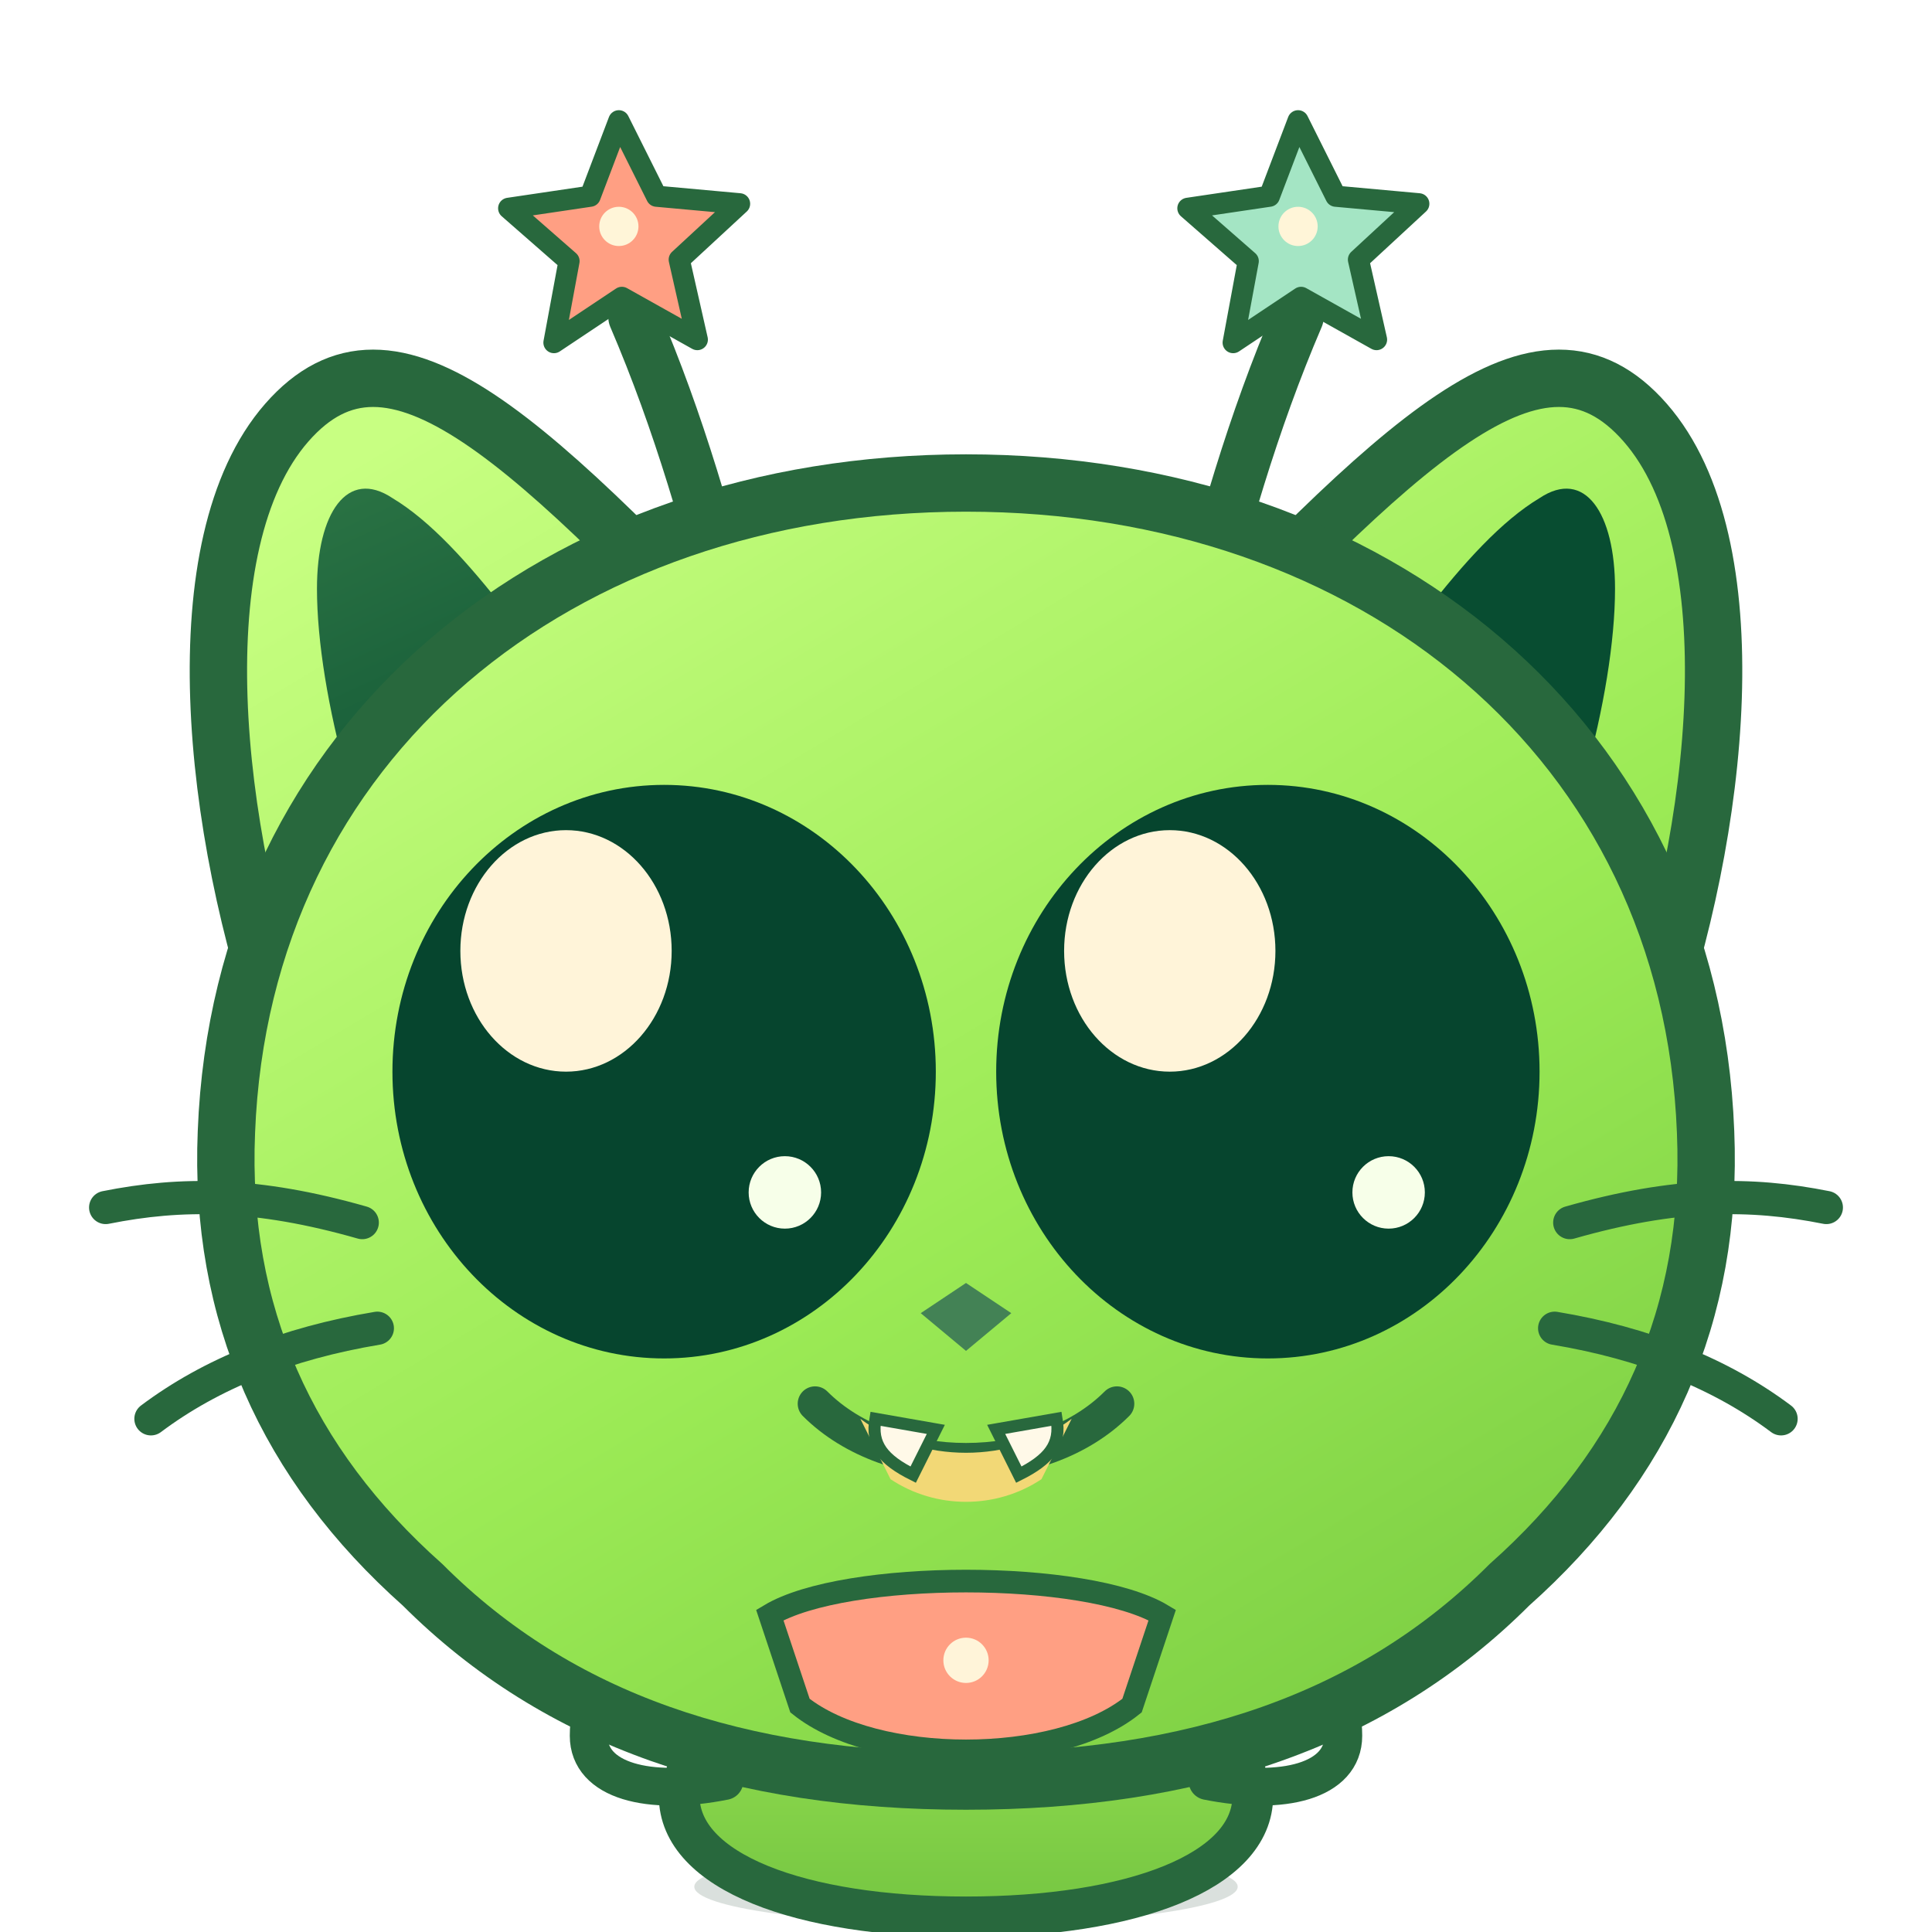
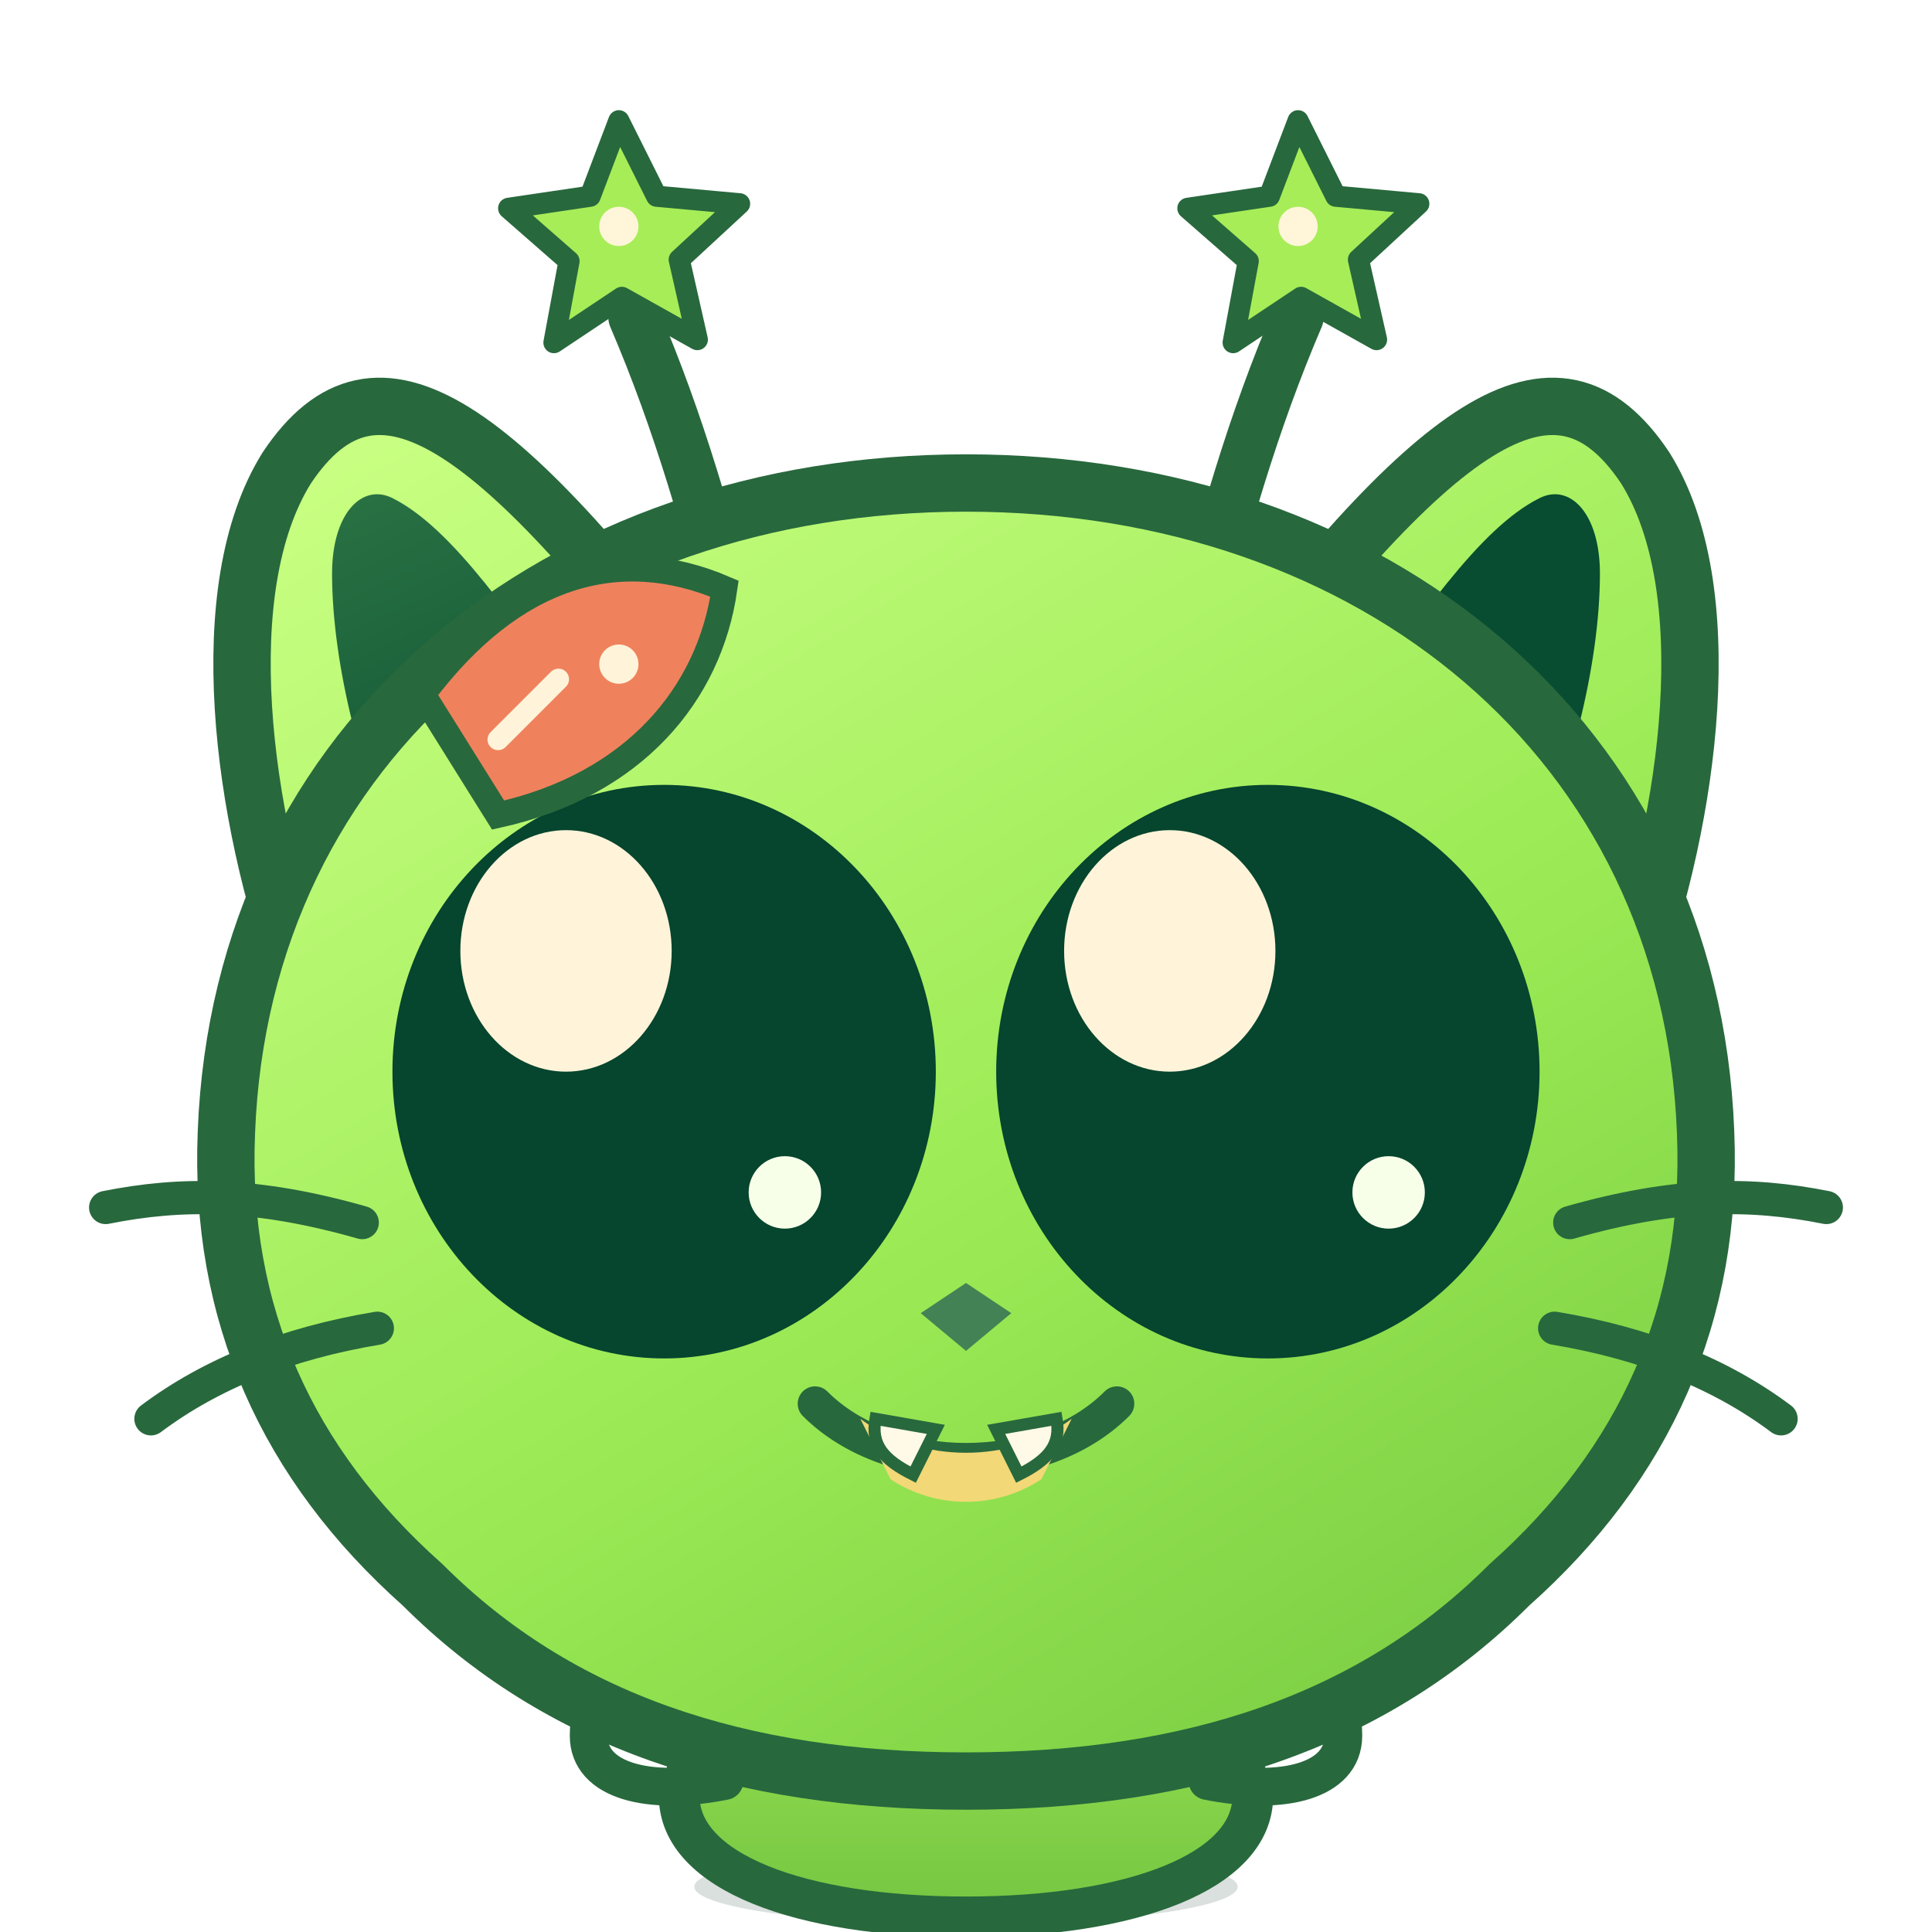
<svg xmlns="http://www.w3.org/2000/svg" viewBox="0 0 128 128" fill="none">
  <defs>
    <linearGradient id="fur" x1="34" y1="24" x2="91" y2="119" gradientUnits="userSpaceOnUse">
      <stop stop-color="#C8FF82" />
      <stop offset=".58" stop-color="#9BEA55" />
      <stop offset="1" stop-color="#7BCD43" />
    </linearGradient>
    <linearGradient id="ear" x1="24" y1="24" x2="41" y2="61" gradientUnits="userSpaceOnUse">
      <stop stop-color="#317A47" />
      <stop offset="1" stop-color="#084D31" />
    </linearGradient>
    <linearGradient id="body" x1="64" y1="102" x2="64" y2="128" gradientUnits="userSpaceOnUse">
      <stop stop-color="#A7EE58" />
      <stop offset="1" stop-color="#73C441" />
    </linearGradient>
  </defs>
  <ellipse cx="64" cy="125" rx="18" ry="2.5" fill="#163A24" opacity=".16" />
  <path d="M49 106c1-9 7-13 15-13s14 4 15 13l4 13c0 5-8 8-19 8s-19-3-19-8z" fill="url(#body)" stroke="#28683D" stroke-width="2.7" />
  <path d="M48 109c-6-1-9 2-9 6 0 3 4 4 9 3m32-9c6-1 9 2 9 6 0 3-4 4-9 3" stroke="#28683D" stroke-width="2.5" stroke-linecap="round" />
-   <path d="M19 69c-5-14-7-33 0-41 7-8 16 1 33 19l-4 27z" fill="url(#fur)" stroke="#28683D" stroke-width="3.8" stroke-linejoin="round" />
-   <path d="M109 69c5-14 7-33 0-41-7-8-16 1-33 19l4 27z" fill="url(#fur)" stroke="#28683D" stroke-width="3.8" stroke-linejoin="round" />
-   <path d="M21 39c0-5 2-8 5-6 5 3 10 11 16 19-6 2-11 6-14 12-4-7-7-18-7-25Zm86 0c0-5-2-8-5-6-5 3-10 11-16 19 6 2 11 6 14 12 4-7 7-18 7-25Z" fill="url(#ear)" />
+   <path d="M20 65c-4-11-6-26-1-34 6-9 14-3 29 17l-5 25z" fill="url(#fur)" stroke="#28683D" stroke-width="3.8" stroke-linejoin="round" />
+   <path d="M108 65c4-11 6-26 1-34-6-9-14-3-29 17l5 25z" fill="url(#fur)" stroke="#28683D" stroke-width="3.8" stroke-linejoin="round" />
+   <path d="M22 38c0-4 2-6 4-5 4 2 8 8 13 15-5 2-9 5-12 10-3-6-5-14-5-20Zm84 0c0-4-2-6-4-5-4 2-8 8-13 15 5 2 9 5 12 10 3-6 5-14 5-20Z" fill="url(#ear)" />
  <path d="M49 43c-2-8-4-15-7-22m37 22c2-8 4-15 7-22" stroke="#28683D" stroke-width="3.4" stroke-linecap="round" />
-   <path d="m41 8 2.5 5 5.5.5-4 3.7 1.2 5.3-5-2.8-4.5 3 1-5.4-4-3.5 5.4-.8Z" fill="#FF9F83" stroke="#28683D" stroke-width="1.4" stroke-linejoin="round" />
-   <path d="m86 8 2.5 5 5.5.5-4 3.7 1.2 5.3-5-2.8-4.5 3 1-5.4-4-3.5 5.4-.8Z" fill="#A4E5C4" stroke="#28683D" stroke-width="1.4" stroke-linejoin="round" />
+   <path d="m41 8 2.5 5 5.5.5-4 3.7 1.2 5.3-5-2.8-4.5 3 1-5.4-4-3.5 5.4-.8Z" fill="#A7ED58" stroke="#28683D" stroke-width="1.4" stroke-linejoin="round" />
+   <path d="m86 8 2.5 5 5.5.5-4 3.7 1.2 5.3-5-2.8-4.5 3 1-5.4-4-3.5 5.4-.8Z" fill="#A7ED58" stroke="#28683D" stroke-width="1.4" stroke-linejoin="round" />
  <circle cx="41" cy="15" r="1.3" fill="#FFF5D8" />
  <circle cx="86" cy="15" r="1.3" fill="#FFF5D8" />
  <path d="M64 32c-27 0-48 17-49 43-.5 12 4 22 13 30 9 9 21 13 36 13s27-4 36-13c9-8 13.5-18 13-30-1-26-22-43-49-43Z" fill="url(#fur)" stroke="#28683D" stroke-width="3.8" />
  <path d="M24 81c-7-2-12-2-17-1m18 8c-6 1-11 3-15 6m94-13c7-2 12-2 17-1m-18 8c6 1 11 3 15 6" stroke="#28683D" stroke-width="2.2" stroke-linecap="round" />
  <ellipse cx="44" cy="71" rx="18" ry="19" fill="#06452E" />
  <ellipse cx="84" cy="71" rx="18" ry="19" fill="#06452E" />
  <ellipse cx="37.5" cy="63" rx="7" ry="8" fill="#FFF4D9" />
  <ellipse cx="77.5" cy="63" rx="7" ry="8" fill="#FFF4D9" />
  <circle cx="52" cy="79" r="2.4" fill="#F7FFE9" />
  <circle cx="92" cy="79" r="2.4" fill="#F7FFE9" />
  <path d="m61 87 3-2 3 2-3 2.5z" fill="#438255" />
  <path d="M54 93c5 5 15 5 20 0" stroke="#28683D" stroke-width="2.3" stroke-linecap="round" />
  <path d="M57 94c4 3 10 3 14 0l-2 4c-3 2-7 2-10 0z" fill="#F2D876" />
  <path d="m58 94 4 .7-1.5 3c-2-1-2.8-2-2.5-3.7Zm12 0-4 .7 1.5 3c2-1 2.8-2 2.5-3.7Z" fill="#FFF9E8" stroke="#28683D" stroke-width=".8" />
-   <path d="M51 107c5-3 21-3 26 0l-2 6c-5 4-17 4-22 0z" fill="#FF9F83" stroke="#28683D" stroke-width="1.5" />
-   <circle cx="64" cy="110" r="1.5" fill="#FFF4D9" />
+   <path d="M28 46c6-8 13-10 20-7-1 7-6 13-15 15z" fill="#EF825D" stroke="#28683D" stroke-width="1.7" />
+   <path d="m33 49 4-4" stroke="#FFF4D9" stroke-width="1.4" stroke-linecap="round" />
+   <circle cx="41" cy="44" r="1.3" fill="#FFF4D9" />
</svg>
